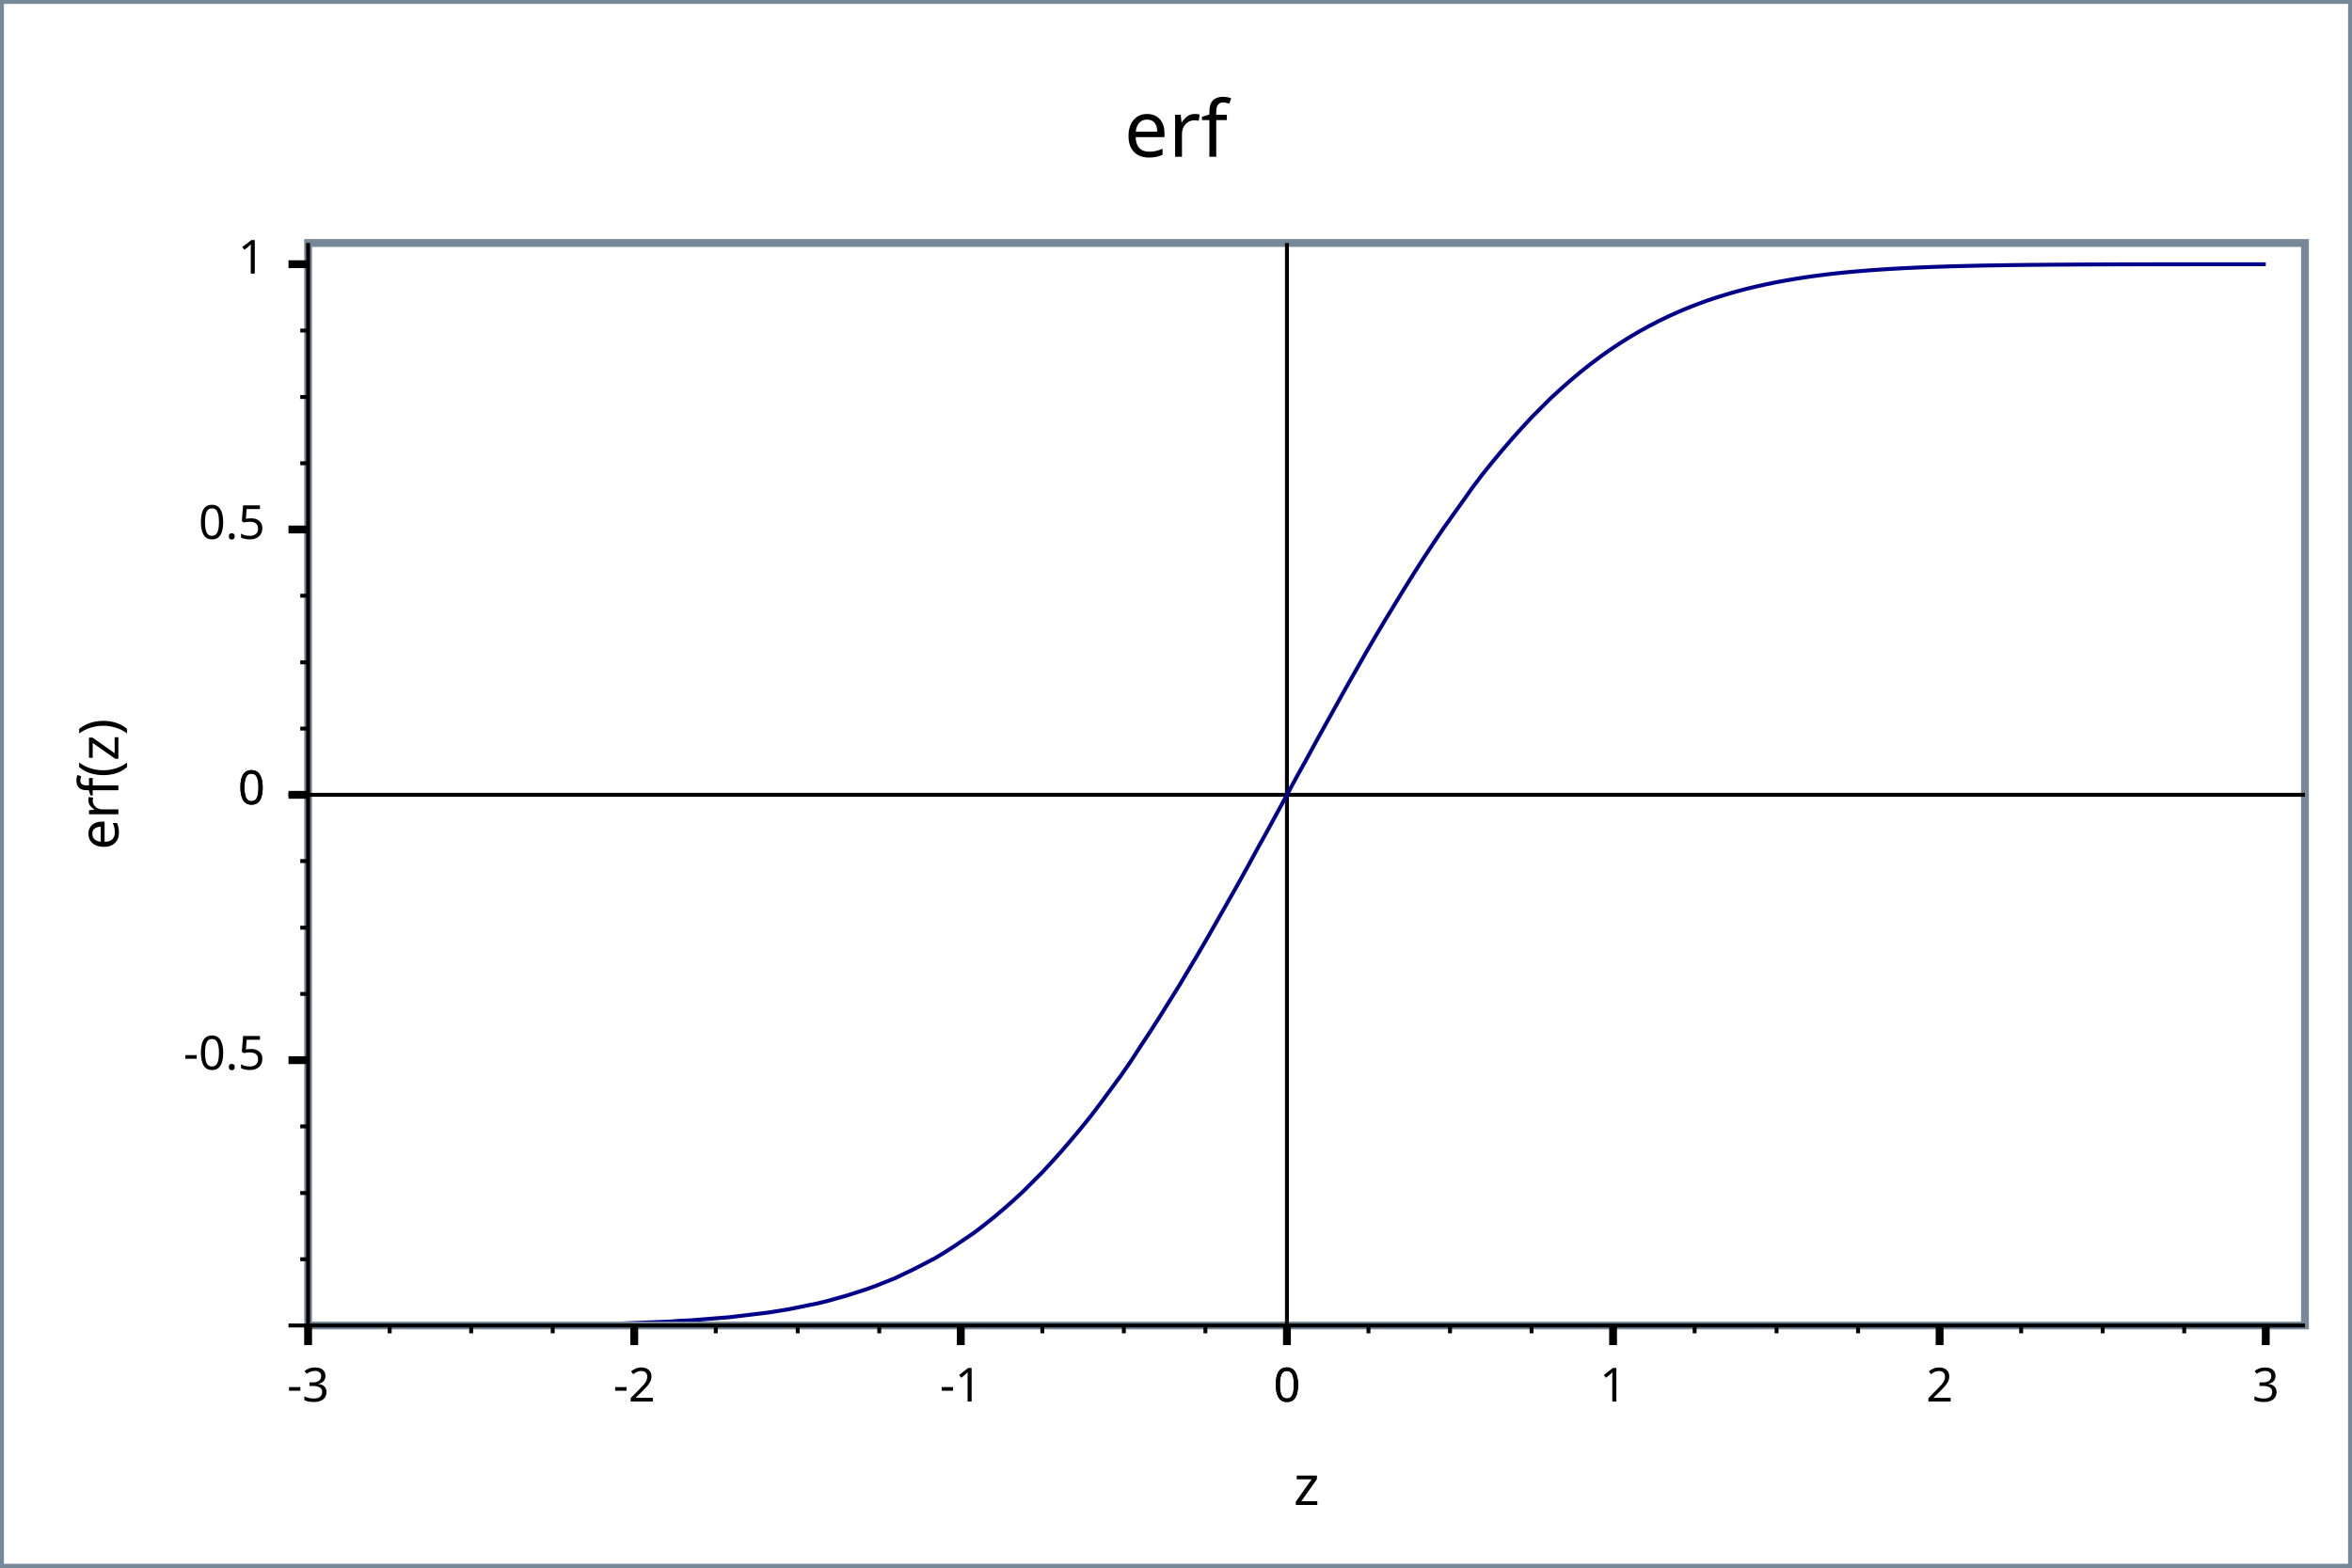
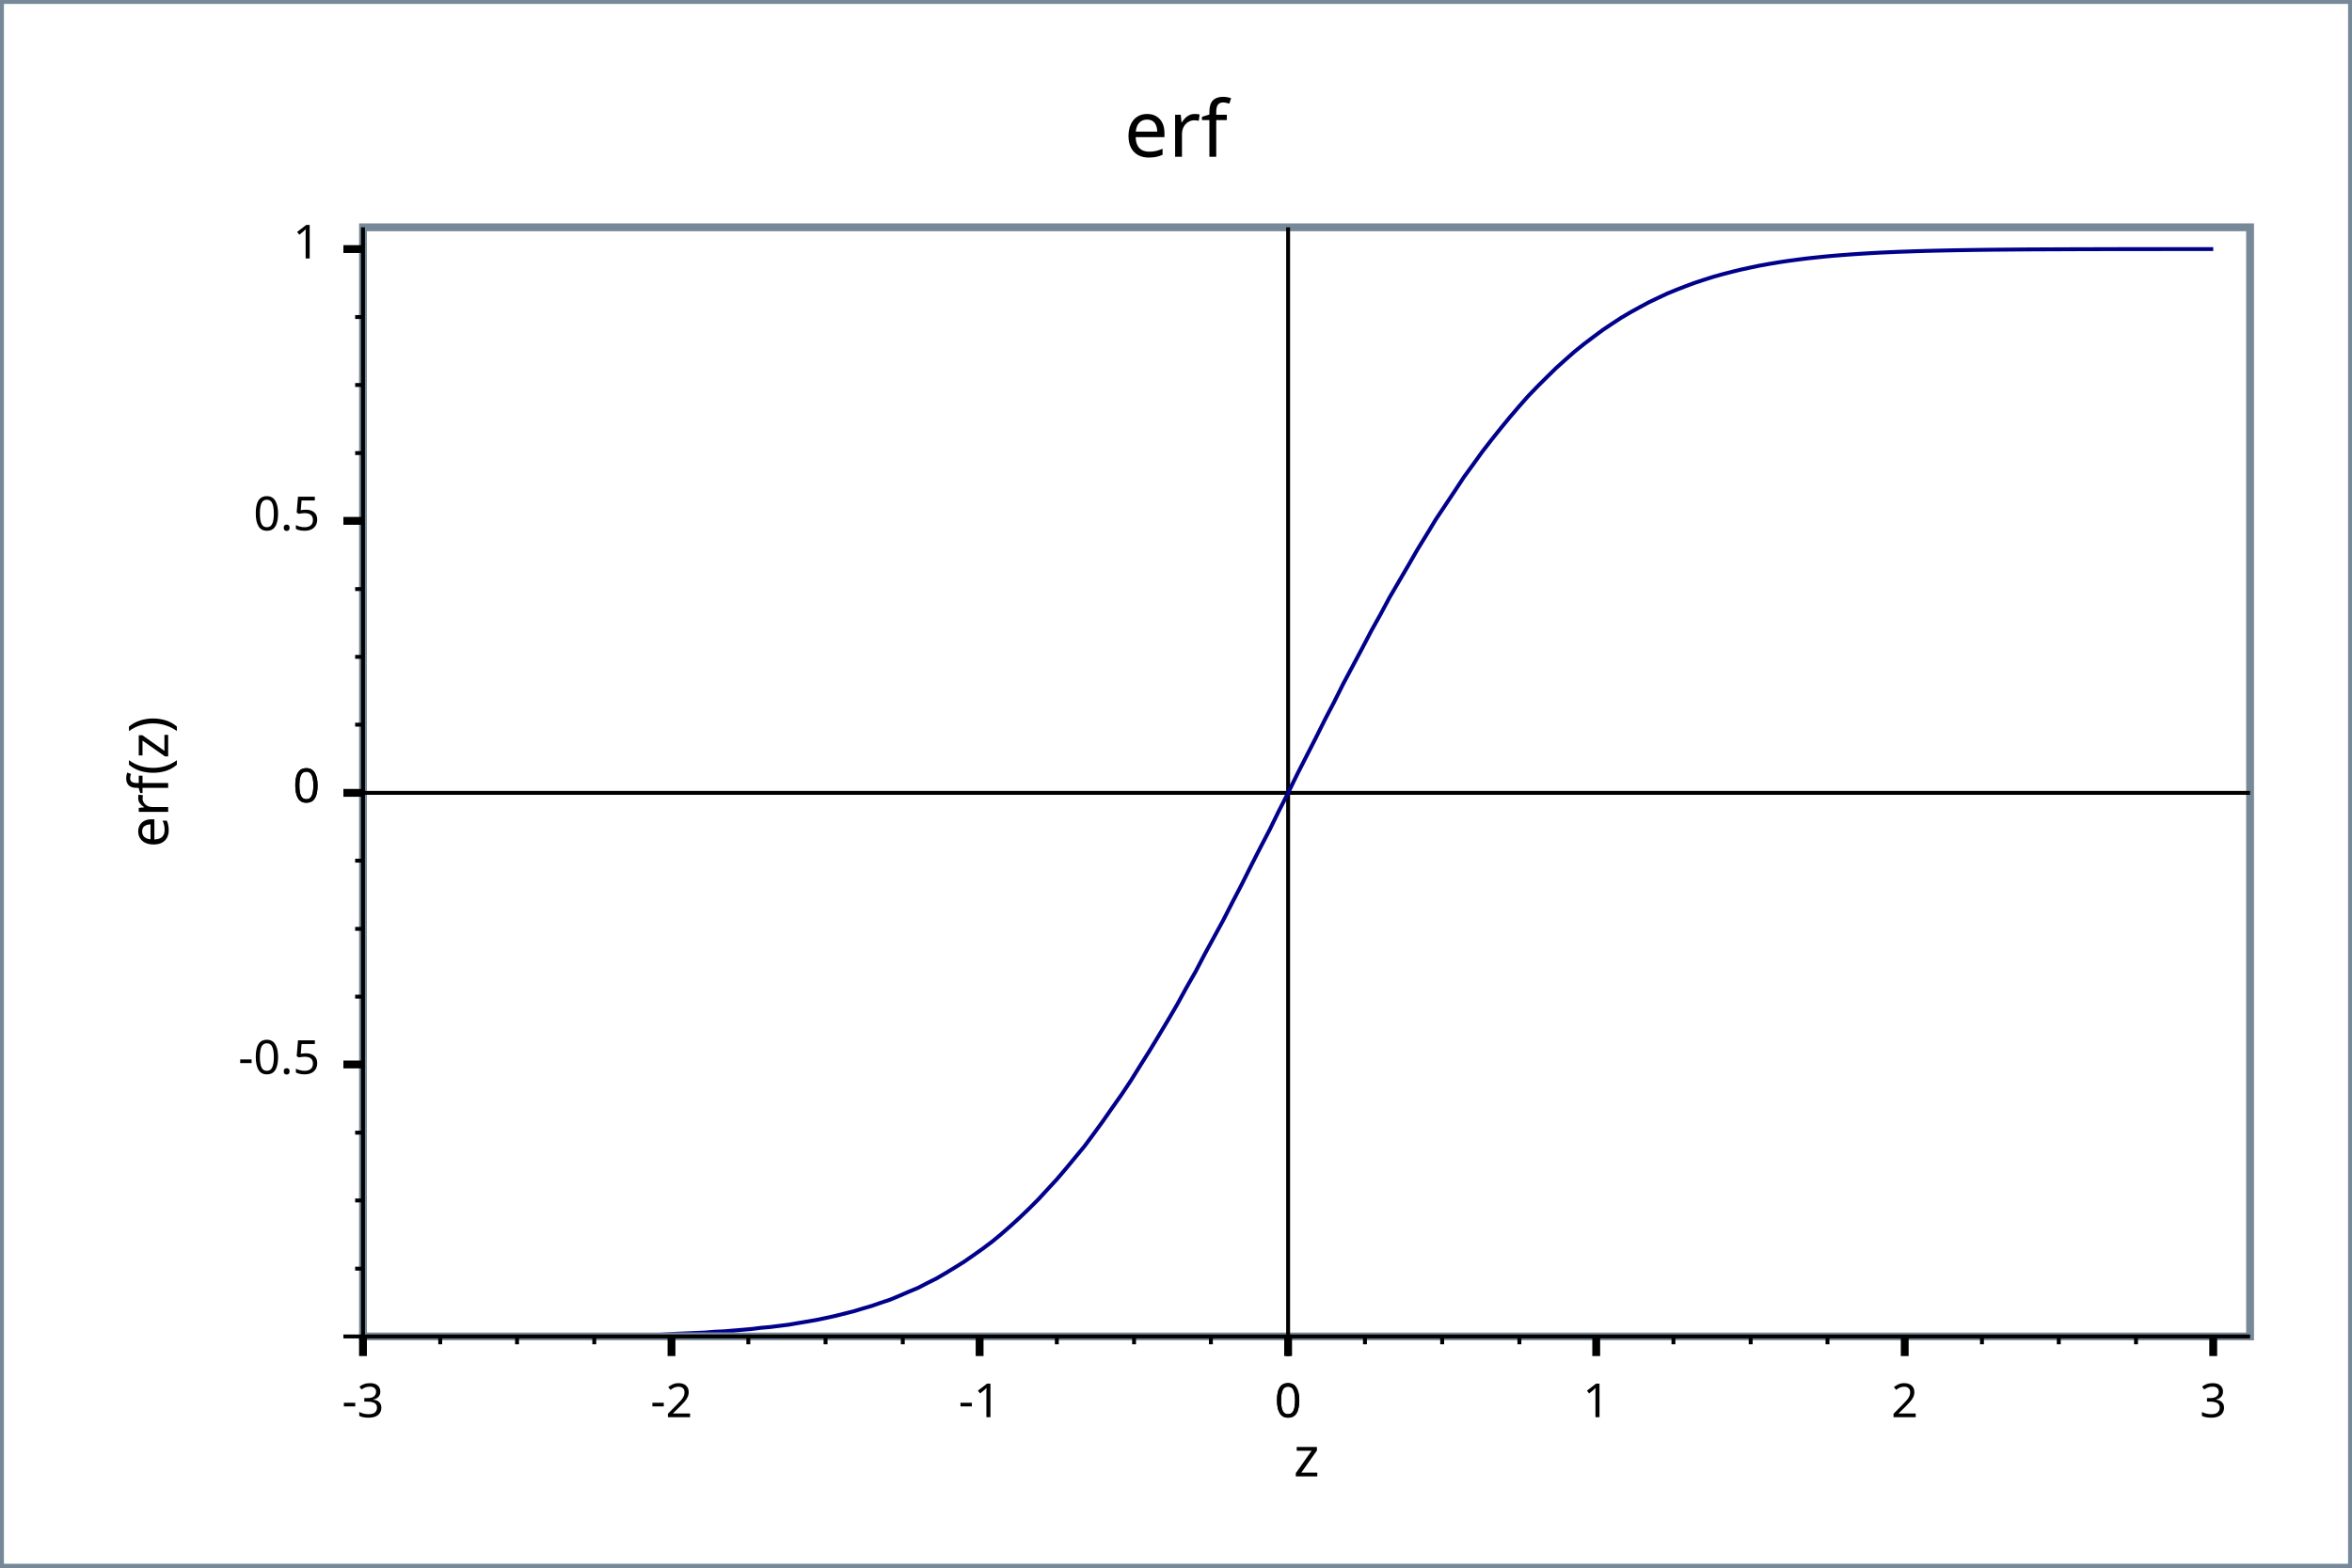
<svg xmlns="http://www.w3.org/2000/svg" width="600" height="400" version="1.1">
  <meta name="copyright" content="John Maddock" />
  <meta name="date" content="2008" />
  <clipPath id="plot_window">
-     <rect x="79.6" y="63" width="507.4" height="274.2" />
+     <rect x="93.6" y="59" width="479.4" height="281" />
  </clipPath>
  <g id="imageBackground" stroke="rgb(119,136,153)" fill="rgb(255,255,255)" stroke-width="2">
    <rect x="0" y="0" width="600" height="400" />
  </g>
  <g id="plotBackground" stroke="rgb(119,136,153)" fill="rgb(255,255,255)" stroke-width="2">
-     <rect x="78.6" y="62" width="509.4" height="276.2" />
+     <rect x="92.6" y="58" width="481.4" height="283" />
  </g>
  <g id="yMinorGrid" stroke="rgb(200,220,255)" stroke-width="0.5" />
  <g id="yMajorGrid" stroke="rgb(200,220,255)" stroke-width="1" />
  <g id="xMinorGrid" stroke="rgb(200,220,255)" stroke-width="0.5" />
  <g id="xMajorGrid" stroke="rgb(200,220,255)" stroke-width="1" />
  <g id="yAxis" stroke="rgb(0,0,0)" stroke-width="1">
-     <line x1="328.3" y1="62" x2="328.3" y2="343.2" />
-     <line x1="78.6" y1="62" x2="78.6" y2="338.2" />
+     <line x1="328.6" y1="58" x2="328.6" y2="346" />
+     <line x1="92.6" y1="58" x2="92.6" y2="341" />
  </g>
  <g id="xAxis" stroke="rgb(0,0,0)" stroke-width="1">
-     <line x1="73.6" y1="202.8" x2="588" y2="202.8" />
-     <line x1="73.6" y1="338.2" x2="588" y2="338.2" />
+     <line x1="87.6" y1="202.3" x2="574" y2="202.3" />
+     <line x1="87.6" y1="341" x2="574" y2="341" />
  </g>
  <g id="yMinorTicks" stroke="rgb(0,0,0)" stroke-width="1">
-     <path d="M76.6,185.9 L78.6,185.9 M76.6,169 L78.6,169 M76.6,152 L78.6,152 M76.6,118.2 L78.6,118.2 M76.6,101.3 L78.6,101.3 M76.6,84.34 L78.6,84.34 M76.6,202.8 L78.6,202.8 M76.6,219.7 L78.6,219.7 M76.6,236.7 L78.6,236.7 M76.6,253.6 L78.6,253.6 M76.6,270.5 L78.6,270.5 M76.6,287.4 L78.6,287.4 M76.6,304.4 L78.6,304.4 M76.6,321.3 L78.6,321.3 " fill="none" />
+     <path d="M90.6,184.9 L92.6,184.9 M90.6,167.6 L92.6,167.6 M90.6,150.3 L92.6,150.3 M90.6,115.6 L92.6,115.6 M90.6,98.23 L92.6,98.23 M90.6,80.89 L92.6,80.89 M90.6,202.3 L92.6,202.3 M90.6,219.6 L92.6,219.6 M90.6,237 L92.6,237 M90.6,254.3 L92.6,254.3 M90.6,271.6 L92.6,271.6 M90.6,289 L92.6,289 M90.6,306.3 L92.6,306.3 M90.6,323.7 L92.6,323.7 " fill="none" />
  </g>
  <g id="xMinorTicks" stroke="rgb(0,0,0)" stroke-width="1">
-     <path d="M349.1,338.2 L349.1,340.2 M369.9,338.2 L369.9,340.2 M390.7,338.2 L390.7,340.2 M432.3,338.2 L432.3,340.2 M453.2,338.2 L453.2,340.2 M474,338.2 L474,340.2 M515.6,338.2 L515.6,340.2 M536.4,338.2 L536.4,340.2 M557.2,338.2 L557.2,340.2 M307.5,338.2 L307.5,340.2 M286.7,338.2 L286.7,340.2 M265.9,338.2 L265.9,340.2 M224.3,338.2 L224.3,340.2 M203.5,338.2 L203.5,340.2 M182.6,338.2 L182.6,340.2 M141,338.2 L141,340.2 M120.2,338.2 L120.2,340.2 M99.41,338.2 L99.41,340.2 " fill="none" />
+     <path d="M348.2,341 L348.2,343 M367.9,341 L367.9,343 M387.6,341 L387.6,343 M426.9,341 L426.9,343 M446.6,341 L446.6,343 M466.2,341 L466.2,343 M505.6,341 L505.6,343 M525.2,341 L525.2,343 M544.9,341 L544.9,343 M308.9,341 L308.9,343 M289.3,341 L289.3,343 M269.6,341 L269.6,343 M230.3,341 L230.3,343 M210.6,341 L210.6,343 M190.9,341 L190.9,343 M151.6,341 L151.6,343 M131.9,341 L131.9,343 M112.3,341 L112.3,343 " fill="none" />
  </g>
  <g id="yMajorTicks" stroke="rgb(0,0,0)" stroke-width="2">
-     <path d="M73.6,202.8 L78.6,202.8 M73.6,135.1 L78.6,135.1 M73.6,67.41 L78.6,67.41 M73.6,202.8 L78.6,202.8 M73.6,270.5 L78.6,270.5 " fill="none" />
+     <path d="M87.6,202.3 L92.6,202.3 M87.6,132.9 L92.6,132.9 M87.6,63.55 L92.6,63.55 M87.6,202.3 L92.6,202.3 M87.6,271.6 L92.6,271.6 " fill="none" />
  </g>
  <g id="xMajorTicks" stroke="rgb(0,0,0)" stroke-width="2">
-     <path d="M328.3,338.2 L328.3,343.2 M411.5,338.2 L411.5,343.2 M494.8,338.2 L494.8,343.2 M578,338.2 L578,343.2 M328.3,338.2 L328.3,343.2 M245.1,338.2 L245.1,343.2 M161.8,338.2 L161.8,343.2 M78.6,338.2 L78.6,343.2 " fill="none" />
+     <path d="M328.6,341 L328.6,346 M407.2,341 L407.2,346 M485.9,341 L485.9,346 M564.6,341 L564.6,346 M328.6,341 L328.6,346 M249.9,341 L249.9,346 M171.3,341 L171.3,346 M92.6,341 L92.6,346 " fill="none" />
  </g>
-   <g id="plotLabels">
-     <text x="328.3" y="357.6" text-anchor="middle" font-size="12" font-family="Verdana">0</text>
-     <text x="411.5" y="357.6" text-anchor="middle" font-size="12" font-family="Verdana">1</text>
-     <text x="494.8" y="357.6" text-anchor="middle" font-size="12" font-family="Verdana">2</text>
-     <text x="578" y="357.6" text-anchor="middle" font-size="12" font-family="Verdana">3</text>
-     <text x="328.3" y="357.6" text-anchor="middle" font-size="12" font-family="Verdana">0</text>
-     <text x="245.1" y="357.6" text-anchor="middle" font-size="12" font-family="Verdana">-1</text>
-     <text x="161.8" y="357.6" text-anchor="middle" font-size="12" font-family="Verdana">-2</text>
-     <text x="78.6" y="357.6" text-anchor="middle" font-size="12" font-family="Verdana">-3</text>
-     <text x="67.6" y="205.2" text-anchor="end" font-size="12" font-family="Verdana">0</text>
-     <text x="67.6" y="137.5" text-anchor="end" font-size="12" font-family="Verdana">0.5</text>
-     <text x="67.6" y="69.81" text-anchor="end" font-size="12" font-family="Verdana">1</text>
-     <text x="67.6" y="205.2" text-anchor="end" font-size="12" font-family="Verdana">0</text>
-     <text x="67.6" y="272.9" text-anchor="end" font-size="12" font-family="Verdana">-0.5</text>
+   <g id="xTicksValues">
+     <text x="328.6" y="361.6" text-anchor="middle" font-size="12" font-family="Verdana">0</text>
+     <text x="407.2" y="361.6" text-anchor="middle" font-size="12" font-family="Verdana">1</text>
+     <text x="485.9" y="361.6" text-anchor="middle" font-size="12" font-family="Verdana">2</text>
+     <text x="564.6" y="361.6" text-anchor="middle" font-size="12" font-family="Verdana">3</text>
+     <text x="328.6" y="361.6" text-anchor="middle" font-size="12" font-family="Verdana">0</text>
+     <text x="249.9" y="361.6" text-anchor="middle" font-size="12" font-family="Verdana">-1</text>
+     <text x="171.3" y="361.6" text-anchor="middle" font-size="12" font-family="Verdana">-2</text>
+     <text x="92.6" y="361.6" text-anchor="middle" font-size="12" font-family="Verdana">-3</text>
+   </g>
+   <g id="yTicksValues">
+     <text x="81.6" y="204.7" text-anchor="end" font-size="12" font-family="Verdana">0</text>
+     <text x="81.6" y="135.3" text-anchor="end" font-size="12" font-family="Verdana">0.5</text>
+     <text x="81.6" y="65.95" text-anchor="end" font-size="12" font-family="Verdana">1</text>
+     <text x="81.6" y="204.7" text-anchor="end" font-size="12" font-family="Verdana">0</text>
+     <text x="81.6" y="274" text-anchor="end" font-size="12" font-family="Verdana">-0.5</text>
  </g>
  <g id="yLabel">
-     <text x="30.2" y="200.1" text-anchor="middle" transform="rotate(-90 30.2 200.1 )" font-size="14" font-family="Verdana">erf(z)</text>
+     <text x="42.9" y="199.5" text-anchor="middle" transform="rotate(-90 42.9 199.5 )" font-size="14" font-family="Verdana">erf(z)</text>
  </g>
  <g id="xLabel">
-     <text x="333.3" y="384" text-anchor="middle" font-size="14" font-family="Verdana">z</text>
+     <text x="333.3" y="376.7" text-anchor="middle" font-size="14" font-family="Verdana">z</text>
  </g>
  <g id="plotLines" stroke-width="2">
    <g clip-path="url(#plot_window)" stroke="rgb(0,0,139)" stroke-width="1">
-       <path d="M78.6,338.2 L81.1,338.2 L83.59,338.2 L86.09,338.2 L88.59,338.2 L91.09,338.2 L93.58,338.2 L96.08,338.2 L98.58,338.2 L101.1,338.2 L103.6,338.2 L106.1,338.2 L108.6,338.2 L111.1,338.2 L113.6,338.2 L116.1,338.2 L118.6,338.2 L121,338.1 L123.5,338.1 L126,338.1 L128.5,338.1 L131,338.1 L133.5,338.1 L136,338.1 L138.5,338 L141,338 L143.5,338 L146,337.9 L148.5,337.9 L151,337.9 L153.5,337.8 L156,337.7 L158.5,337.7 L161,337.6 L163.5,337.5 L166,337.4 L168.5,337.3 L171,337.2 L173.5,337 L176,336.9 L178.5,336.7 L181,336.5 L183.5,336.3 L186,336.1 L188.5,335.8 L191,335.5 L193.5,335.2 L196,334.9 L198.5,334.5 L201,334.1 L203.5,333.6 L205.9,333.1 L208.4,332.6 L210.9,332 L213.4,331.3 L215.9,330.6 L218.4,329.8 L220.9,329 L223.4,328.1 L225.9,327.1 L228.4,326.1 L230.9,324.9 L233.4,323.7 L235.9,322.4 L238.4,321.1 L240.9,319.6 L243.4,318 L245.9,316.3 L248.4,314.6 L250.9,312.7 L253.4,310.7 L255.9,308.6 L258.4,306.4 L260.9,304.1 L263.4,301.6 L265.9,299.1 L268.4,296.4 L270.9,293.6 L273.4,290.7 L275.9,287.7 L278.4,284.6 L280.9,281.3 L283.4,277.9 L285.9,274.5 L288.4,270.9 L290.8,267.2 L293.3,263.4 L295.8,259.5 L298.3,255.5 L300.8,251.5 L303.3,247.3 L305.8,243.1 L308.3,238.8 L310.8,234.4 L313.3,230 L315.8,225.6 L318.3,221.1 L320.8,216.5 L323.3,212 L325.8,207.4 L328.3,202.8 L330.8,198.2 L333.3,193.7 L335.8,189.1 L338.3,184.6 L340.8,180.1 L343.3,175.6 L345.8,171.2 L348.3,166.8 L350.8,162.5 L353.3,158.3 L355.8,154.2 L358.3,150.1 L360.8,146.1 L363.3,142.2 L365.8,138.4 L368.3,134.7 L370.8,131.2 L373.3,127.7 L375.7,124.3 L378.2,121 L380.7,117.9 L383.2,114.9 L385.7,112 L388.2,109.2 L390.7,106.5 L393.2,104 L395.7,101.5 L398.2,99.21 L400.7,97 L403.2,94.91 L405.7,92.93 L408.2,91.05 L410.7,89.28 L413.2,87.61 L415.7,86.04 L418.2,84.56 L420.7,83.18 L423.2,81.89 L425.7,80.68 L428.2,79.56 L430.7,78.51 L433.2,77.54 L435.7,76.63 L438.2,75.8 L440.7,75.03 L443.2,74.32 L445.7,73.66 L448.2,73.06 L450.7,72.51 L453.2,72 L455.7,71.54 L458.2,71.12 L460.6,70.74 L463.1,70.39 L465.6,70.07 L468.1,69.78 L470.6,69.52 L473.1,69.29 L475.6,69.08 L478.1,68.89 L480.6,68.72 L483.1,68.57 L485.6,68.43 L488.1,68.31 L490.6,68.2 L493.1,68.1 L495.6,68.02 L498.1,67.94 L500.6,67.88 L503.1,67.82 L505.6,67.76 L508.1,67.72 L510.6,67.68 L513.1,67.64 L515.6,67.61 L518.1,67.58 L520.6,67.56 L523.1,67.54 L525.6,67.52 L528.1,67.51 L530.6,67.49 L533.1,67.48 L535.6,67.47 L538.1,67.46 L540.6,67.45 L543.1,67.45 L545.5,67.44 L548,67.44 L550.5,67.43 L553,67.43 L555.5,67.43 L558,67.43 L560.5,67.42 L563,67.42 L565.5,67.42 L568,67.42 L570.5,67.42 L573,67.42 L575.5,67.42 L578,67.42 " fill="none" />
+       <path d="M92.6,341 L94.96,341 L97.32,341 L99.68,341 L102,341 L104.4,341 L106.8,341 L109.1,341 L111.5,341 L113.8,341 L116.2,341 L118.6,341 L120.9,341 L123.3,341 L125.6,341 L128,341 L130.4,341 L132.7,340.9 L135.1,340.9 L137.4,340.9 L139.8,340.9 L142.2,340.9 L144.5,340.9 L146.9,340.9 L149.2,340.8 L151.6,340.8 L154,340.8 L156.3,340.7 L158.7,340.7 L161,340.6 L163.4,340.6 L165.8,340.5 L168.1,340.5 L170.5,340.4 L172.8,340.3 L175.2,340.2 L177.6,340.1 L179.9,340 L182.3,339.8 L184.6,339.7 L187,339.5 L189.4,339.3 L191.7,339.1 L194.1,338.8 L196.4,338.6 L198.8,338.3 L201.2,338 L203.5,337.6 L205.9,337.2 L208.2,336.8 L210.6,336.3 L212.9,335.8 L215.3,335.2 L217.7,334.6 L220,333.9 L222.4,333.2 L224.7,332.4 L227.1,331.6 L229.5,330.6 L231.8,329.6 L234.2,328.6 L236.5,327.4 L238.9,326.2 L241.3,324.8 L243.6,323.4 L246,321.9 L248.3,320.3 L250.7,318.6 L253.1,316.8 L255.4,314.9 L257.8,312.8 L260.1,310.7 L262.5,308.4 L264.9,306 L267.2,303.5 L269.6,300.9 L271.9,298.2 L274.3,295.3 L276.7,292.4 L279,289.3 L281.4,286 L283.7,282.7 L286.1,279.3 L288.5,275.7 L290.8,272 L293.2,268.2 L295.5,264.4 L297.9,260.4 L300.3,256.3 L302.6,252.1 L305,247.9 L307.3,243.5 L309.7,239.1 L312.1,234.7 L314.4,230.2 L316.8,225.6 L319.1,221 L321.5,216.3 L323.9,211.7 L326.2,207 L328.6,202.3 L330.9,197.6 L333.3,192.9 L335.7,188.2 L338,183.6 L340.4,179 L342.7,174.4 L345.1,169.9 L347.5,165.4 L349.8,161 L352.2,156.7 L354.5,152.4 L356.9,148.3 L359.3,144.2 L361.6,140.2 L364,136.3 L366.3,132.5 L368.7,128.9 L371.1,125.3 L373.4,121.8 L375.8,118.5 L378.1,115.3 L380.5,112.2 L382.9,109.2 L385.2,106.4 L387.6,103.6 L389.9,101 L392.3,98.51 L394.7,96.13 L397,93.87 L399.4,91.72 L401.7,89.69 L404.1,87.76 L406.5,85.95 L408.8,84.24 L411.2,82.63 L413.5,81.12 L415.9,79.7 L418.3,78.38 L420.6,77.14 L423,75.99 L425.3,74.91 L427.7,73.92 L430.1,72.99 L432.4,72.14 L434.8,71.35 L437.1,70.62 L439.5,69.95 L441.9,69.33 L444.2,68.77 L446.6,68.25 L448.9,67.77 L451.3,67.34 L453.6,66.95 L456,66.59 L458.4,66.27 L460.7,65.97 L463.1,65.71 L465.4,65.47 L467.8,65.25 L470.2,65.06 L472.5,64.89 L474.9,64.73 L477.2,64.59 L479.6,64.46 L482,64.35 L484.3,64.25 L486.7,64.17 L489,64.09 L491.4,64.02 L493.8,63.96 L496.1,63.91 L498.5,63.86 L500.8,63.82 L503.2,63.78 L505.6,63.75 L507.9,63.72 L510.3,63.7 L512.6,63.68 L515,63.66 L517.4,63.64 L519.7,63.63 L522.1,63.62 L524.4,63.61 L526.8,63.6 L529.2,63.59 L531.5,63.58 L533.9,63.58 L536.2,63.57 L538.6,63.57 L541,63.56 L543.3,63.56 L545.7,63.56 L548,63.56 L550.4,63.56 L552.8,63.55 L555.1,63.55 L557.5,63.55 L559.8,63.55 L562.2,63.55 L564.6,63.55 " fill="none" />
    </g>
  </g>
  <g id="plotPoints" clip-path="url(#plot_window)" />
  <g id="title">
    <text x="300" y="40" text-anchor="middle" font-size="20" font-family="Verdana">erf</text>
  </g>
  <g id="plotXValues" />
  <g id="plotYValues" />
</svg>
